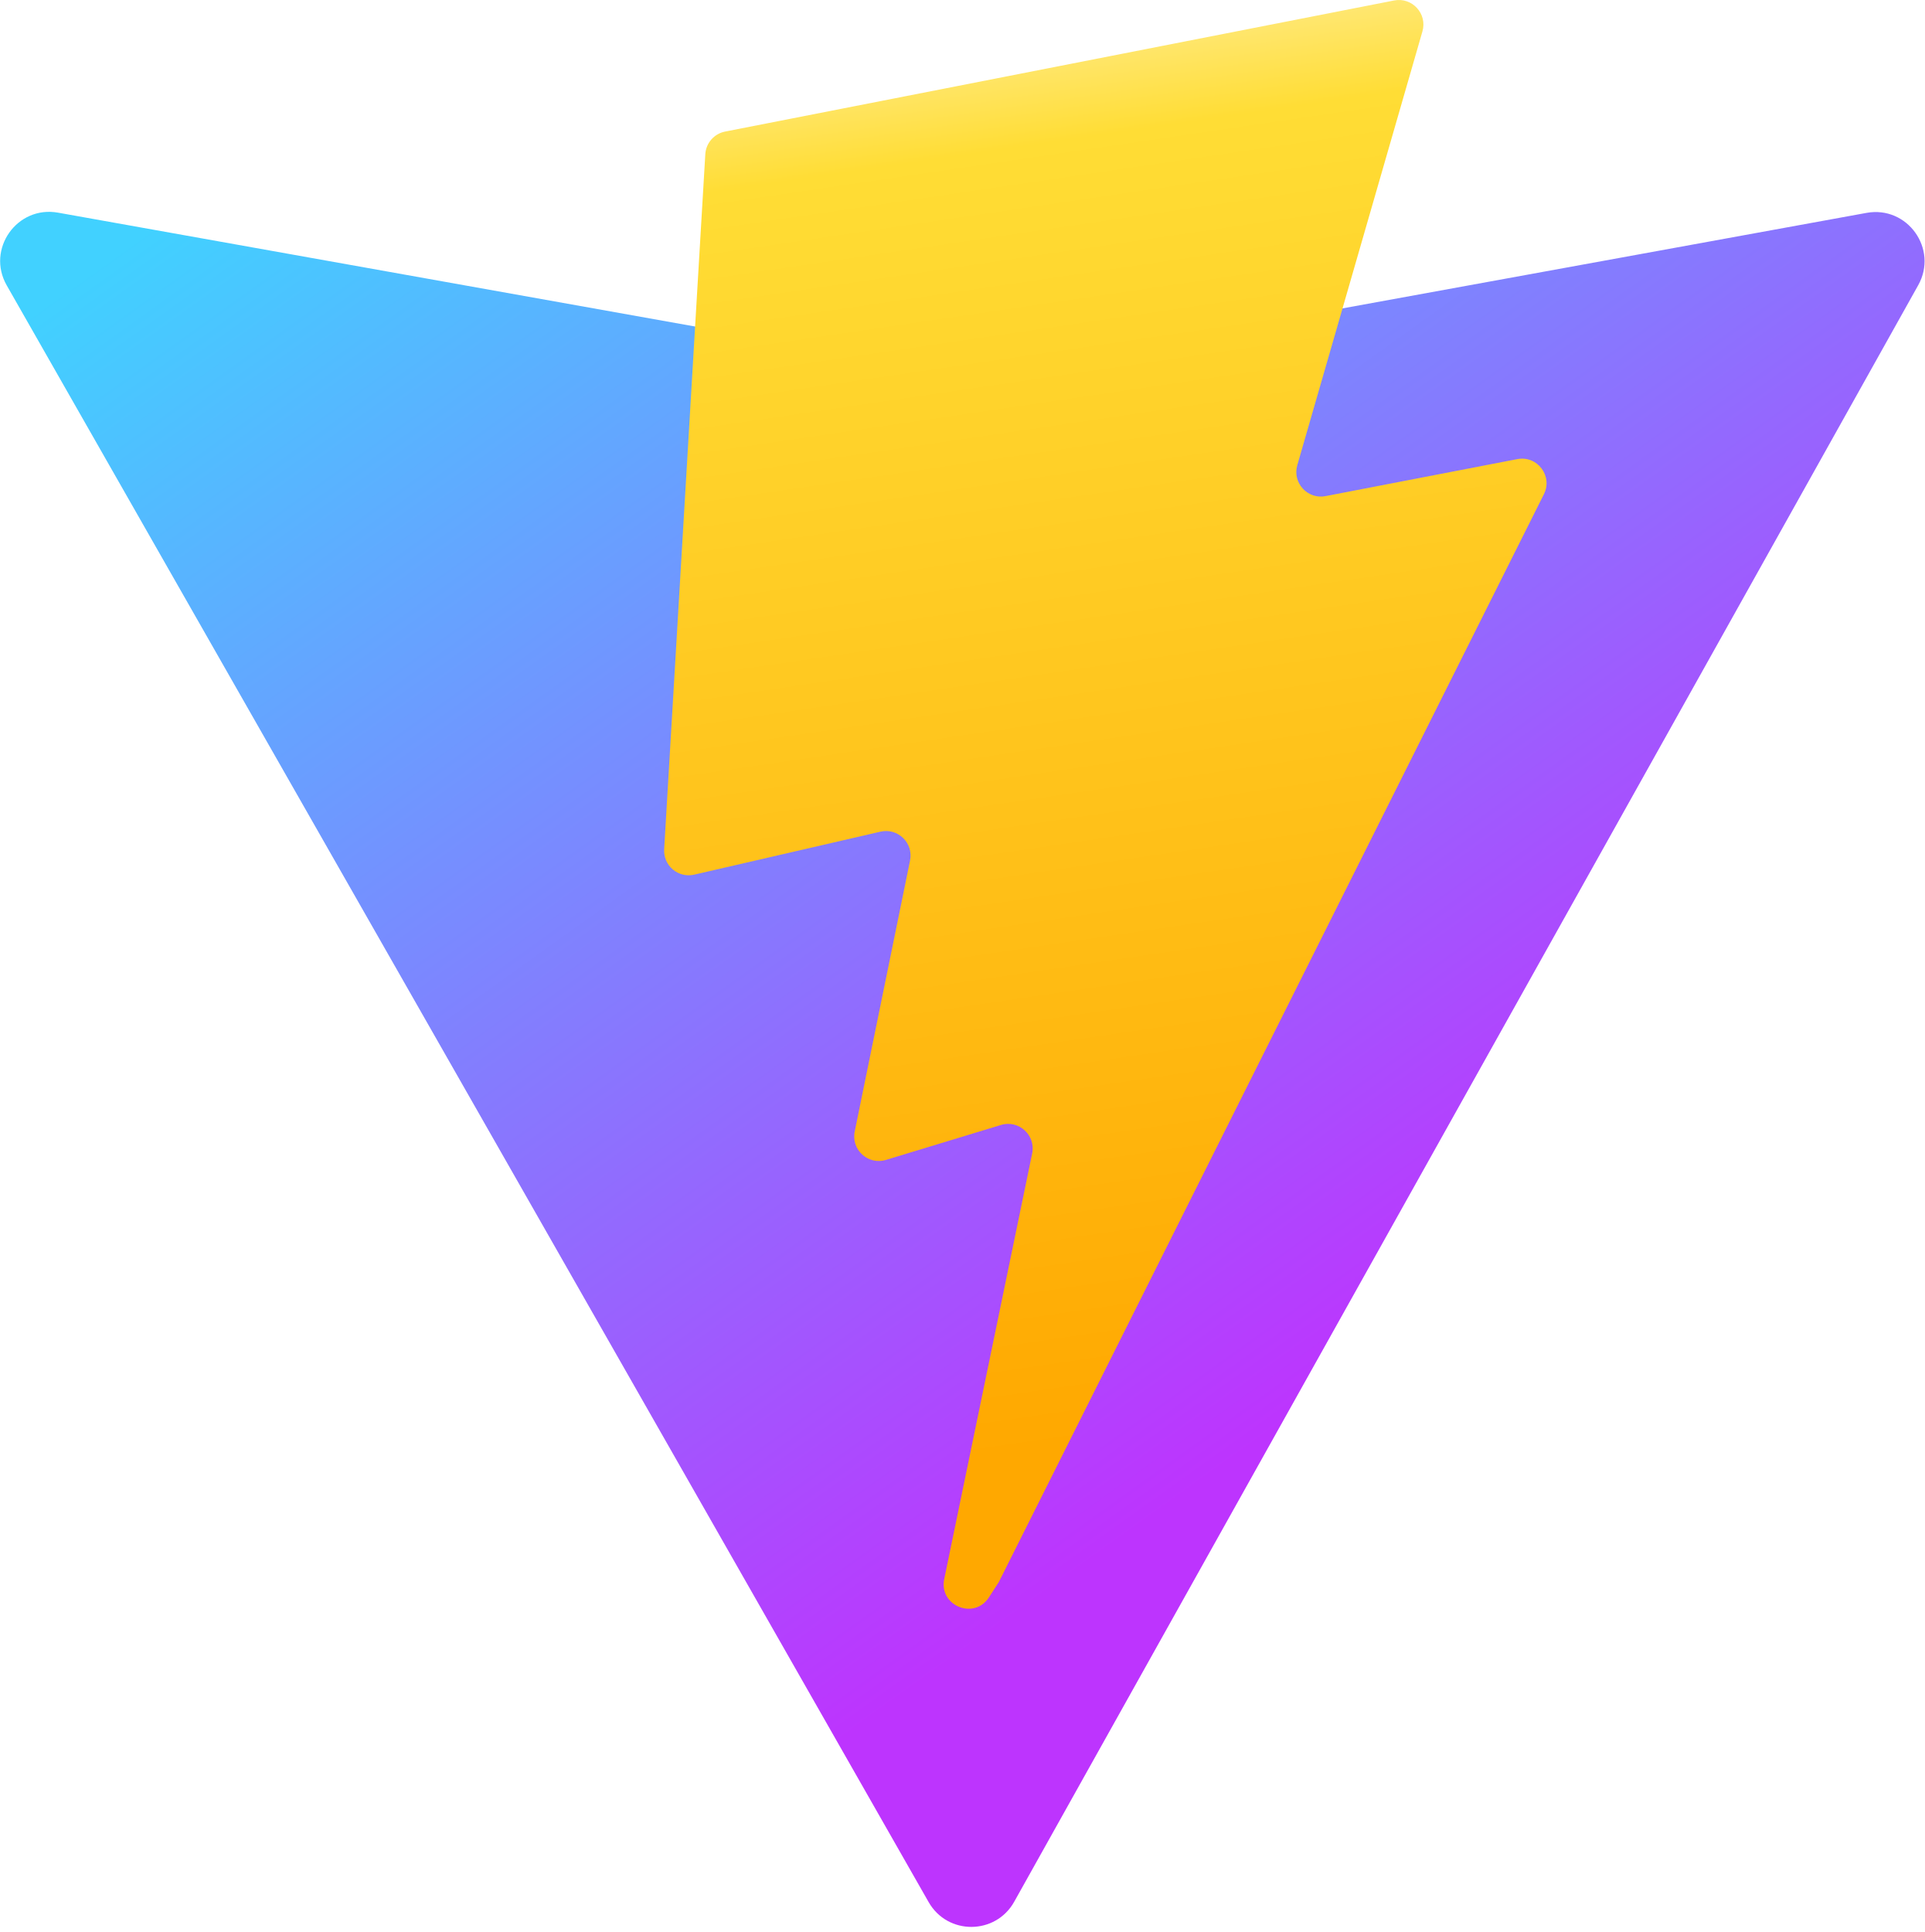
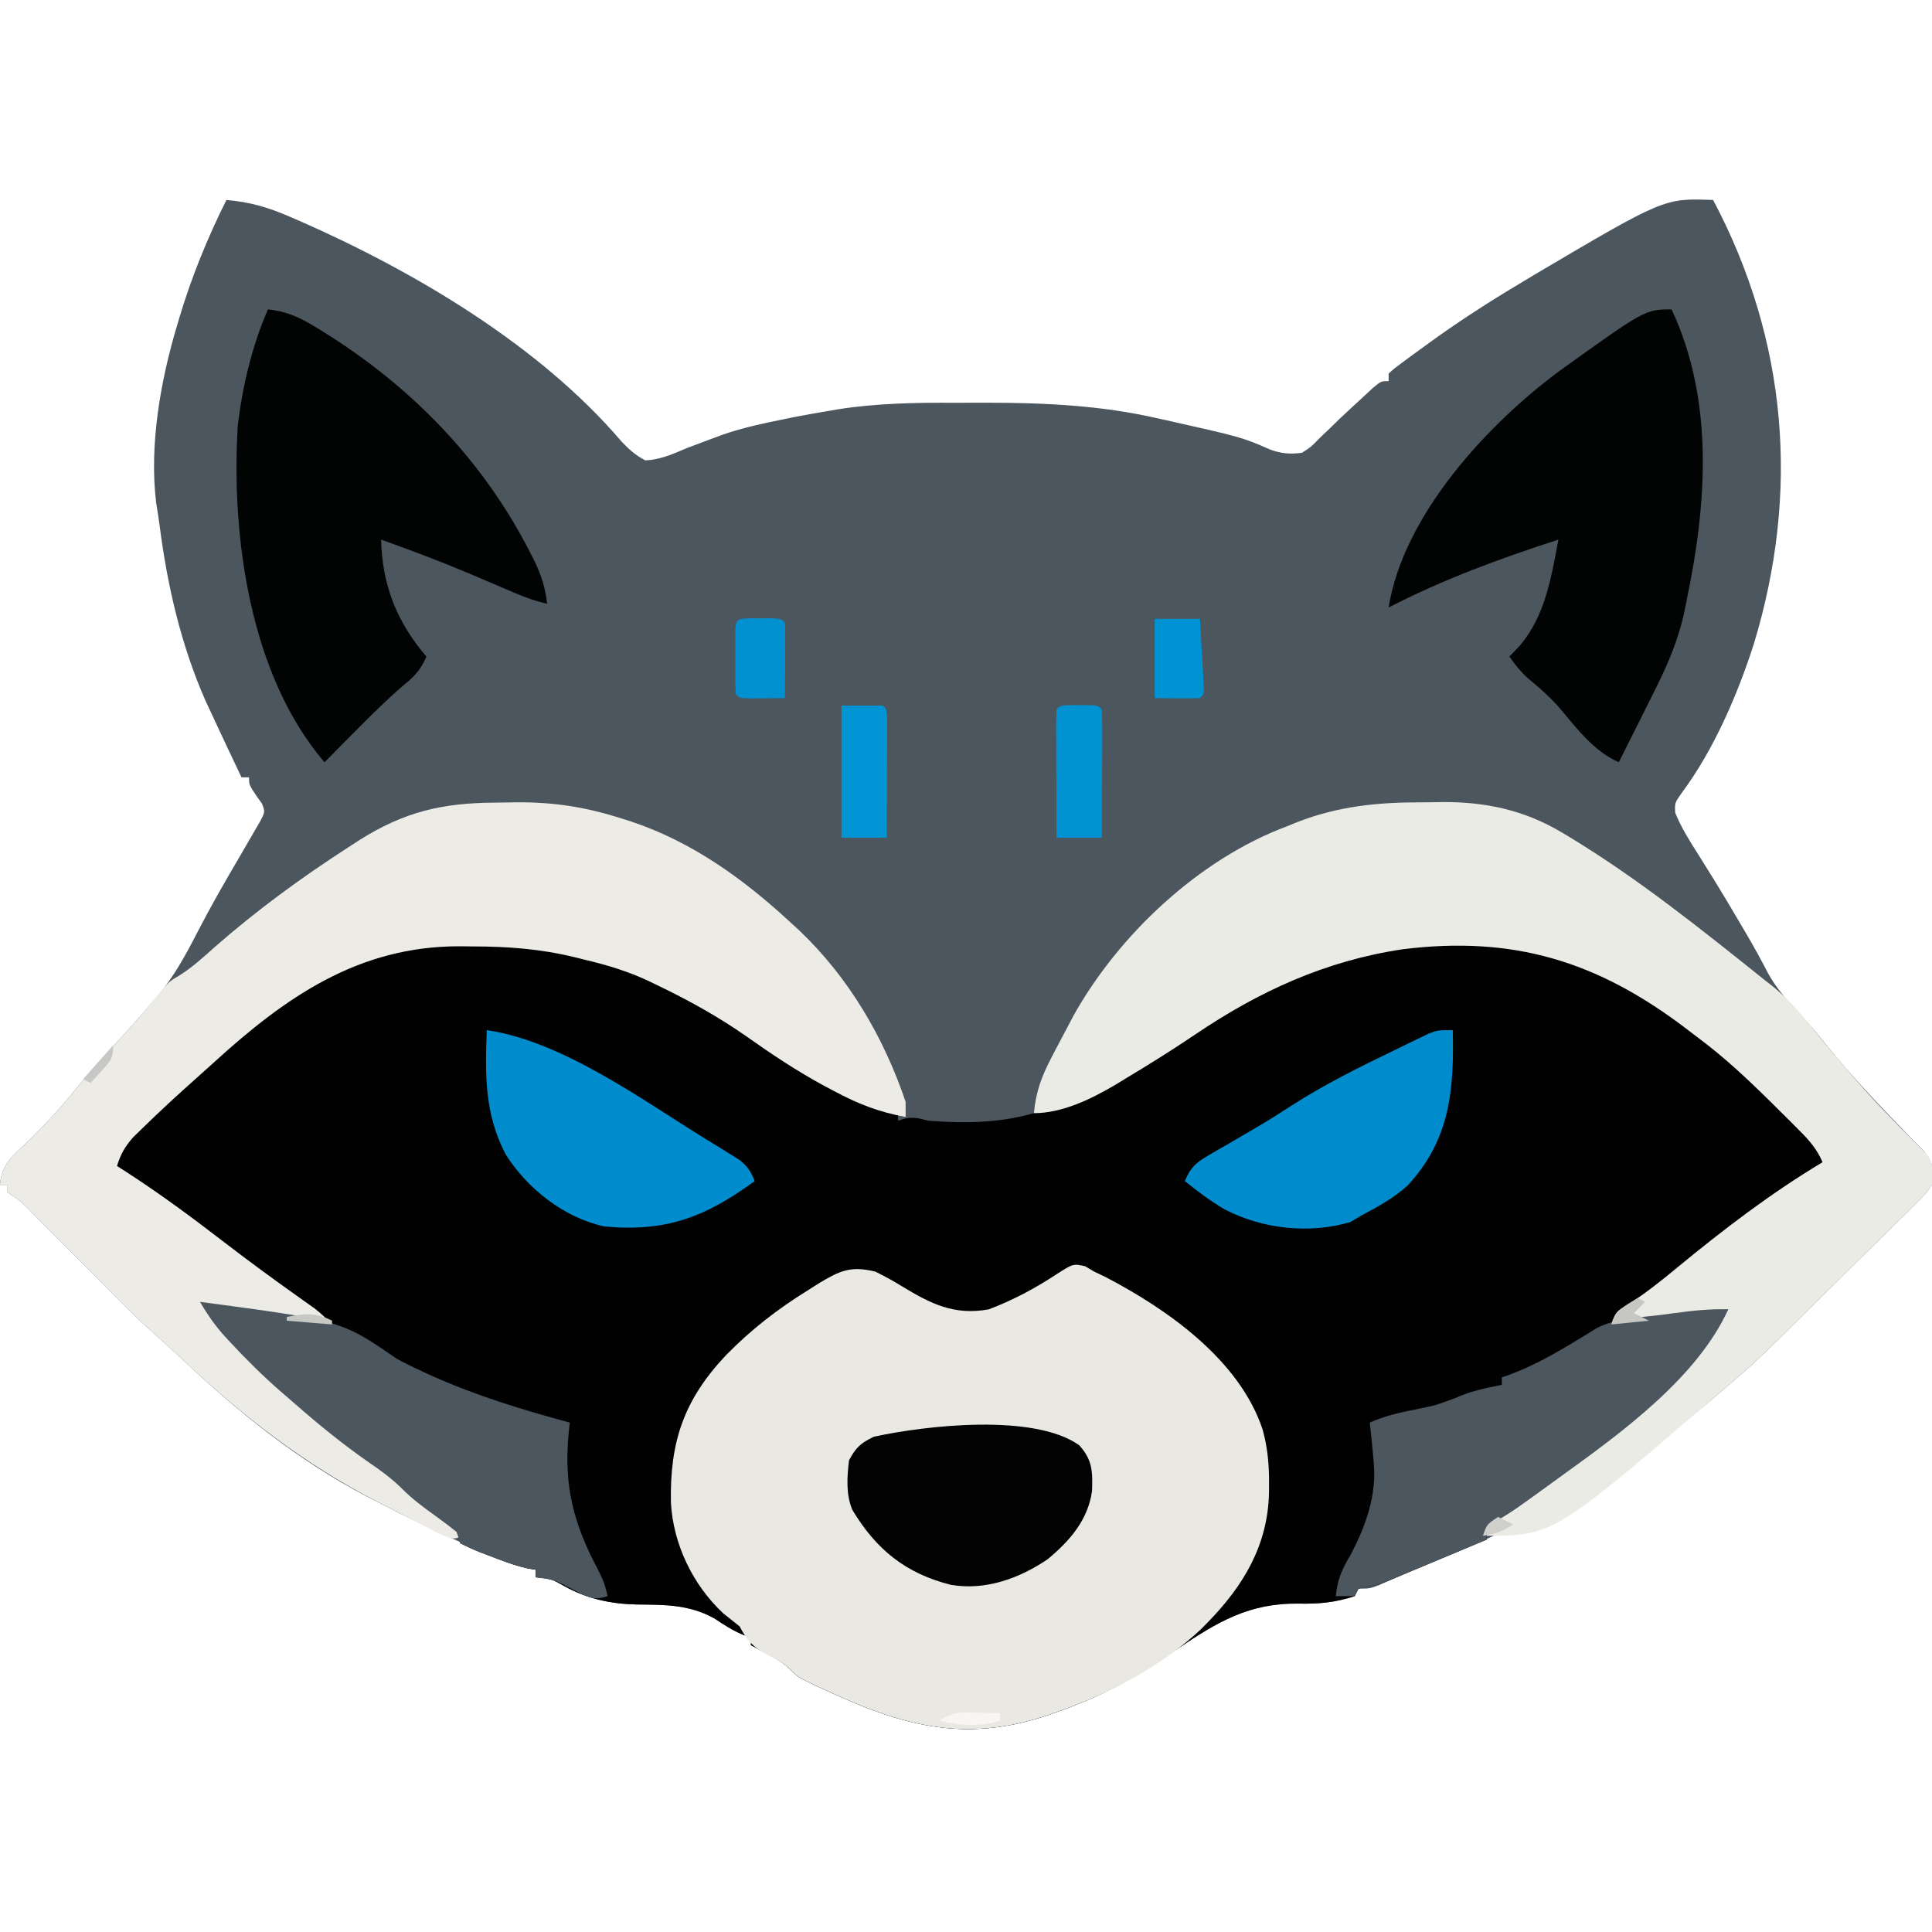
- <svg xmlns="http://www.w3.org/2000/svg" aria-hidden="true" role="img" class="iconify iconify--logos" width="31.88" height="32" preserveAspectRatio="xMidYMid meet" viewBox="0 0 256 257">
-   <defs>
-     <linearGradient id="IconifyId1813088fe1fbc01fb466" x1="-.828%" x2="57.636%" y1="7.652%" y2="78.411%">
-       <stop offset="0%" stop-color="#41D1FF" />
-       <stop offset="100%" stop-color="#BD34FE" />
-     </linearGradient>
-     <linearGradient id="IconifyId1813088fe1fbc01fb467" x1="43.376%" x2="50.316%" y1="2.242%" y2="89.03%">
-       <stop offset="0%" stop-color="#FFEA83" />
-       <stop offset="8.333%" stop-color="#FFDD35" />
-       <stop offset="100%" stop-color="#FFA800" />
-     </linearGradient>
-   </defs>
-   <path fill="url(#IconifyId1813088fe1fbc01fb466)" d="M255.153 37.938L134.897 252.976c-2.483 4.44-8.862 4.466-11.382.048L.875 37.958c-2.746-4.814 1.371-10.646 6.827-9.67l120.385 21.517a6.537 6.537 0 0 0 2.322-.004l117.867-21.483c5.438-.991 9.574 4.796 6.877 9.62Z" />
-   <path fill="url(#IconifyId1813088fe1fbc01fb467)" d="M185.432.063L96.44 17.501a3.268 3.268 0 0 0-2.634 3.014l-5.474 92.456a3.268 3.268 0 0 0 3.997 3.378l24.777-5.718c2.318-.535 4.413 1.507 3.936 3.838l-7.361 36.047c-.495 2.426 1.782 4.5 4.151 3.78l15.304-4.649c2.372-.72 4.652 1.36 4.15 3.788l-11.698 56.621c-.732 3.542 3.979 5.473 5.943 2.437l1.313-2.028l72.516-144.72c1.215-2.423-.88-5.186-3.54-4.672l-25.505 4.922c-2.396.462-4.435-1.77-3.759-4.114l16.646-57.705c.677-2.35-1.37-4.583-3.769-4.113Z" />
+ <svg xmlns="http://www.w3.org/2000/svg" version="1.1" width="512" height="512">
+   <path d="M0 0 C6.188 0.512 11.141 1.958 16.812 4.438 C18.041 4.967 18.041 4.967 19.294 5.506 C49.708 18.856 82.937 38.473 104.705 64 C106.708 66.116 108.416 67.636 111 69 C115.009 68.831 118.34 67.313 122 65.75 C124.13 64.939 126.264 64.14 128.402 63.352 C129.491 62.947 130.581 62.543 131.703 62.126 C136.902 60.35 142.18 59.198 147.562 58.125 C148.487 57.935 149.412 57.745 150.365 57.55 C153.237 56.987 156.113 56.482 159 56 C160.084 55.813 161.169 55.626 162.286 55.434 C172.501 53.858 182.569 53.693 192.887 53.739 C195.732 53.75 198.577 53.739 201.422 53.727 C216.557 53.714 231.756 54.429 246.562 57.812 C247.326 57.98 248.09 58.147 248.877 58.32 C269.102 62.863 269.102 62.863 276.633 66.148 C279.656 67.236 281.808 67.393 285 67 C287.489 65.418 287.489 65.418 289.688 63.125 C290.962 61.909 290.962 61.909 292.262 60.668 C293.165 59.788 294.069 58.907 295 58 C296.986 56.13 298.991 54.282 301 52.438 C301.908 51.591 302.815 50.744 303.75 49.871 C306 48 306 48 308 48 C308 47.34 308 46.68 308 46 C309.49 44.646 309.49 44.646 311.594 43.094 C312.369 42.52 313.144 41.946 313.943 41.354 C314.787 40.742 315.63 40.13 316.5 39.5 C317.792 38.557 317.792 38.557 319.11 37.595 C326.849 32.004 334.797 26.877 343 22 C344.111 21.327 345.222 20.654 346.367 19.961 C381.017 -0.503 381.017 -0.503 394 0 C413.714 37.227 417.028 77.553 404.734 117.812 C400.408 131.223 394.163 145.712 385.734 157.047 C383.815 159.769 383.815 159.769 383.941 162.359 C385.51 166.271 387.68 169.701 389.938 173.25 C390.94 174.857 391.941 176.465 392.941 178.074 C393.451 178.891 393.96 179.707 394.485 180.548 C396.837 184.354 399.111 188.204 401.375 192.062 C401.795 192.774 402.215 193.486 402.648 194.22 C404.72 197.748 406.691 201.297 408.562 204.938 C410.963 209.326 414.218 212.772 417.621 216.41 C419.969 218.966 422.145 221.602 424.312 224.312 C427.698 228.493 431.218 232.496 434.875 236.438 C435.375 236.979 435.875 237.52 436.391 238.078 C438.962 240.848 441.563 243.583 444.211 246.281 C444.722 246.812 445.232 247.342 445.758 247.889 C447.167 249.351 448.591 250.799 450.016 252.246 C452.43 255.597 452.499 256.948 452 261 C450.27 263.459 450.27 263.459 447.812 265.885 C446.897 266.802 445.982 267.72 445.039 268.666 C444.027 269.651 443.013 270.636 442 271.621 C440.964 272.648 439.93 273.677 438.896 274.706 C436.17 277.415 433.427 280.105 430.679 282.791 C428.458 284.969 426.249 287.16 424.041 289.352 C405.373 307.881 405.373 307.881 397 315 C396.324 315.582 395.647 316.165 394.951 316.765 C372.416 336.157 347.208 349.945 319.651 360.928 C314.889 362.854 310.203 364.95 305.512 367.039 C303 368 303 368 300 368 C299.67 368.66 299.34 369.32 299 370 C293.865 371.666 289.513 372.1 284.151 371.97 C271.006 371.795 262.639 376.821 252 384 C249.242 385.792 246.469 387.557 243.688 389.312 C243.031 389.728 242.375 390.143 241.699 390.571 C235.431 394.475 228.941 397.478 222 400 C221.258 400.274 220.516 400.547 219.752 400.829 C197.034 409.054 180.39 404.953 159 395 C158.162 394.616 157.324 394.232 156.461 393.836 C151.43 391.439 151.43 391.439 149.586 389.555 C147.67 387.677 145.673 386.578 143.312 385.312 C142.504 384.876 141.696 384.439 140.863 383.988 C140.248 383.662 139.634 383.336 139 383 C139 382.34 139 381.68 139 381 C138.27 380.733 137.541 380.466 136.789 380.191 C134.042 379.018 131.858 377.584 129.375 375.938 C122.646 372.161 116.164 372.278 108.648 372.203 C101.815 372.052 95.633 370.7 89.625 367.375 C86.042 365.378 86.042 365.378 82 365 C82 364.34 82 363.68 82 363 C80.902 362.808 80.902 362.808 79.782 362.612 C77.163 362.036 74.941 361.265 72.48 360.215 C71.206 359.672 71.206 359.672 69.906 359.118 C69.009 358.729 68.112 358.339 67.188 357.938 C66.257 357.536 65.326 357.134 64.368 356.719 C56.087 353.106 48.008 349.179 40 345 C39.042 344.511 38.084 344.023 37.098 343.52 C19.082 334.075 3.274 321.364 -11.451 307.452 C-14.775 304.336 -18.177 301.304 -21.562 298.254 C-25.713 294.416 -29.647 290.352 -33.632 286.343 C-36.02 283.941 -38.412 281.541 -40.803 279.142 C-42.066 277.874 -43.327 276.606 -44.588 275.336 C-46.414 273.498 -48.244 271.663 -50.074 269.828 C-50.921 268.974 -50.921 268.974 -51.785 268.102 C-54.619 265.191 -54.619 265.191 -58 263 C-58 262.34 -58 261.68 -58 261 C-58.66 261 -59.32 261 -60 261 C-59.69 255.755 -56.636 253.251 -53 249.875 C-48.003 245.069 -43.499 240.131 -39.184 234.691 C-36.058 230.838 -32.701 227.213 -29.348 223.559 C-26.167 220.092 -23.047 216.585 -20 213 C-19.45 212.375 -18.899 211.75 -18.332 211.105 C-13.898 205.798 -10.776 200.065 -7.631 193.948 C-4.211 187.307 -0.505 180.858 3.282 174.42 C4.534 172.287 5.769 170.145 7 168 C7.638 166.906 8.276 165.811 8.934 164.684 C10.263 162.133 10.263 162.133 9.418 159.953 C9.012 159.391 8.606 158.829 8.188 158.25 C6 155 6 155 6 153 C5.34 153 4.68 153 4 153 C1.301 147.348 -1.363 141.681 -4 136 C-4.473 134.989 -4.946 133.979 -5.434 132.938 C-12.012 118.098 -15.686 102.104 -17.73 86.054 C-17.986 84.109 -18.3 82.171 -18.617 80.234 C-20.49 64.895 -17.437 47.718 -13 33 C-12.783 32.269 -12.567 31.538 -12.343 30.784 C-9.114 20.073 -4.988 10.006 0 0 Z " fill="#4C565F" transform="translate(60,53)" />
+   <path d="M0 0 C1.08 0.244 2.16 0.487 3.273 0.738 C19.05 4.618 33.887 12.547 47 22 C58.366 30.108 71.188 38.898 85 42 C85 42.66 85 43.32 85 44 C85.578 43.814 86.155 43.629 86.75 43.438 C89.278 42.946 90.532 43.375 93 44 C103.577 44.806 113.972 44.628 124 41 C125.332 40.635 125.332 40.635 126.691 40.262 C139.209 36.668 150.702 29.624 161.125 21.938 C187.504 2.497 218.707 -6.452 251.494 -2.716 C283.677 2.599 309.2 30.908 331 53 C329.126 57.227 326.926 58.551 322.938 60.938 C312.763 67.211 303.483 74.652 294.125 82.066 C293.517 82.548 292.909 83.03 292.282 83.526 C291.112 84.453 289.943 85.38 288.775 86.308 C284.847 89.403 280.818 92.235 276.574 94.879 C274.84 95.928 274.84 95.928 274 98 C274.548 97.879 275.096 97.758 275.66 97.633 C285.279 95.6 295.144 93.788 305 94 C296.789 112.081 276.66 126.725 261 138 C260.336 138.483 259.672 138.965 258.988 139.462 C248.55 147.046 248.55 147.046 243.605 150.09 C242.746 150.72 241.886 151.351 241 152 C241 152.99 241 153.98 241 155 C236.964 156.697 232.925 158.387 228.885 160.072 C227.511 160.646 226.139 161.221 224.767 161.798 C222.791 162.629 220.812 163.453 218.832 164.277 C217.643 164.775 216.455 165.272 215.23 165.785 C212 167 212 167 209.135 167.545 C208.431 167.695 207.726 167.845 207 168 C206.67 168.66 206.34 169.32 206 170 C200.865 171.666 196.513 172.1 191.151 171.97 C178.006 171.795 169.639 176.821 159 184 C156.242 185.792 153.469 187.557 150.688 189.312 C150.031 189.728 149.375 190.143 148.699 190.571 C142.431 194.475 135.941 197.478 129 200 C128.258 200.274 127.516 200.547 126.752 200.829 C104.034 209.054 87.39 204.953 66 195 C65.162 194.616 64.324 194.232 63.461 193.836 C58.43 191.439 58.43 191.439 56.586 189.555 C54.67 187.677 52.673 186.578 50.312 185.312 C49.504 184.876 48.696 184.439 47.863 183.988 C47.248 183.662 46.634 183.336 46 183 C46 182.34 46 181.68 46 181 C45.27 180.733 44.541 180.466 43.789 180.191 C41.042 179.018 38.858 177.584 36.375 175.938 C29.646 172.161 23.164 172.278 15.648 172.203 C8.815 172.052 2.633 170.7 -3.375 167.375 C-6.958 165.378 -6.958 165.378 -11 165 C-11 164.34 -11 163.68 -11 163 C-11.665 162.894 -12.33 162.789 -13.016 162.68 C-16.735 161.833 -20.211 160.523 -23.75 159.125 C-24.434 158.868 -25.119 158.612 -25.824 158.348 C-27.587 157.653 -29.299 156.834 -31 156 C-31.33 155.01 -31.66 154.02 -32 153 C-33.863 151.474 -35.791 150.025 -37.75 148.625 C-40.882 146.38 -43.766 144.236 -46.484 141.5 C-49.264 138.738 -52.278 136.573 -55.5 134.375 C-62.176 129.711 -68.402 124.657 -74.524 119.292 C-75.892 118.095 -77.27 116.91 -78.648 115.727 C-83.338 111.629 -87.71 107.317 -91.938 102.75 C-92.399 102.254 -92.86 101.759 -93.334 101.248 C-95.977 98.338 -98.028 95.388 -100 92 C-99.112 92.151 -98.224 92.303 -97.31 92.459 C-94.008 93.021 -90.705 93.579 -87.402 94.136 C-85.974 94.378 -84.547 94.62 -83.119 94.864 C-81.064 95.214 -79.009 95.561 -76.953 95.906 C-75.717 96.116 -74.481 96.325 -73.208 96.541 C-69.88 97.094 -69.88 97.094 -66 97 C-66.946 96.368 -67.892 95.737 -68.867 95.086 C-76.454 89.971 -83.82 84.674 -91 79 C-98.521 73.06 -106.258 67.56 -114.212 62.218 C-117.179 60.197 -120.087 58.098 -123 56 C-121.649 51.969 -119.944 49.578 -116.93 46.602 C-116.115 45.792 -115.3 44.983 -114.461 44.148 C-113.608 43.316 -112.754 42.483 -111.875 41.625 C-111.045 40.8 -110.215 39.975 -109.359 39.125 C-104.395 34.223 -99.303 29.531 -94 25 C-93.05 24.169 -92.1 23.337 -91.121 22.48 C-79.757 12.771 -68.363 4.639 -54 0 C-53.032 -0.351 -52.064 -0.701 -51.066 -1.062 C-35.486 -5.826 -15.542 -4.247 0 0 Z " fill="#010101" transform="translate(153,253)" />
+   <path d="M0 0 C0.804 0.474 1.609 0.949 2.438 1.438 C3.386 1.891 4.335 2.345 5.312 2.812 C21.876 11.425 40.935 24.858 47.051 43.286 C48.395 48.146 48.79 52.785 48.75 57.812 C48.744 58.556 48.739 59.3 48.733 60.067 C48.428 73.922 41.998 84.671 32.438 94.438 C31.616 95.279 31.616 95.279 30.777 96.137 C20.614 105.72 7.463 112.704 -5.562 117.438 C-6.675 117.848 -6.675 117.848 -7.811 118.267 C-30.529 126.492 -47.172 122.39 -68.562 112.438 C-69.819 111.861 -69.819 111.861 -71.102 111.273 C-76.137 108.875 -76.137 108.875 -77.988 106.973 C-79.853 105.154 -81.734 104.219 -84.062 103.062 C-87.93 100.983 -89.503 99.361 -91.562 95.438 C-93.002 94.292 -94.442 93.147 -95.883 92.004 C-103.991 84.442 -109.186 73.577 -109.766 62.582 C-110.06 46.52 -106.357 35.411 -95.087 23.492 C-88.511 16.797 -81.534 11.385 -73.562 6.438 C-72.567 5.805 -71.572 5.172 -70.547 4.52 C-64.967 1.188 -62.116 -0.18 -55.562 1.438 C-53.07 2.679 -50.788 3.916 -48.438 5.375 C-40.753 10.034 -34.694 13.055 -25.562 11.438 C-19.344 9.119 -13.238 5.858 -7.697 2.209 C-3.178 -0.698 -3.178 -0.698 0 0 Z " fill="#EAE8E3" transform="translate(287.5625,335.5625)" />
+   <path d="M0 0 C1.415 -0.011 2.831 -0.032 4.246 -0.062 C14.787 -0.283 23.715 1.043 33.775 4.295 C34.541 4.536 35.307 4.777 36.096 5.025 C51.984 10.326 65.566 20.04 77.775 31.295 C78.743 32.181 79.711 33.066 80.708 33.979 C93.77 46.461 103.006 62.218 108.775 79.295 C108.775 80.615 108.775 81.935 108.775 83.295 C101.77 82.034 96.155 79.84 89.9 76.483 C88.991 76.002 88.082 75.521 87.145 75.026 C79.978 71.147 73.328 66.714 66.682 62.013 C59.094 56.691 51.127 52.297 42.775 48.295 C42.07 47.953 41.366 47.61 40.64 47.257 C35.106 44.669 29.585 43.012 23.65 41.608 C22.795 41.396 21.941 41.184 21.06 40.965 C11.946 38.746 3.329 38.113 -6.038 38.108 C-7.725 38.089 -7.725 38.089 -9.446 38.071 C-36.265 38.024 -55.612 51.571 -74.729 69.018 C-76.372 70.517 -78.025 72.004 -79.69 73.479 C-84.301 77.566 -88.816 81.742 -93.225 86.045 C-94.133 86.927 -95.04 87.809 -95.975 88.717 C-98.158 91.218 -99.232 93.156 -100.225 96.295 C-99.386 96.831 -98.547 97.368 -97.682 97.92 C-88.892 103.62 -80.534 109.774 -72.239 116.169 C-65.532 121.331 -58.727 126.33 -51.822 131.222 C-51.127 131.717 -50.433 132.211 -49.717 132.721 C-49.113 133.148 -48.508 133.575 -47.885 134.015 C-46.184 135.327 -44.709 136.745 -43.225 138.295 C-54.732 137.81 -65.942 135.462 -77.225 133.295 C-62.373 150.92 -45.955 165.215 -27.225 178.608 C-23.538 181.264 -20.4 184.037 -17.225 187.295 C-14.272 189.69 -11.258 192.002 -8.225 194.295 C-11.225 195.295 -11.225 195.295 -14.491 193.924 C-15.824 193.246 -17.152 192.556 -18.475 191.858 C-19.185 191.491 -19.895 191.124 -20.627 190.746 C-22.107 189.979 -23.584 189.207 -25.059 188.431 C-27.061 187.381 -29.072 186.353 -31.088 185.33 C-50.297 175.485 -67.031 162.527 -82.676 147.747 C-86 144.631 -89.402 141.599 -92.788 138.549 C-96.939 134.711 -100.872 130.647 -104.857 126.638 C-107.245 124.236 -109.637 121.836 -112.028 119.437 C-113.291 118.17 -114.552 116.901 -115.813 115.632 C-117.64 113.793 -119.469 111.958 -121.299 110.123 C-122.146 109.269 -122.146 109.269 -123.01 108.397 C-125.844 105.486 -125.844 105.486 -129.225 103.295 C-129.225 102.635 -129.225 101.975 -129.225 101.295 C-129.885 101.295 -130.545 101.295 -131.225 101.295 C-130.915 96.05 -127.861 93.546 -124.225 90.17 C-119.228 85.364 -114.724 80.426 -110.409 74.987 C-107.286 71.137 -103.933 67.515 -100.581 63.865 C-96.445 59.353 -92.399 54.782 -88.6 49.983 C-86.225 47.295 -86.225 47.295 -84.002 45.998 C-80.441 43.814 -77.517 41.139 -74.413 38.358 C-63.197 28.515 -51.388 19.885 -38.85 11.795 C-37.947 11.207 -37.044 10.62 -36.114 10.014 C-24.127 2.414 -14.058 0.078 0 0 Z " fill="#ECEBE6" transform="translate(131.2251,212.7048)" />
+   <path d="M0 0 C2.006 -0.004 4.009 -0.041 6.015 -0.079 C17.446 -0.112 27.581 2.066 37.452 7.933 C38.019 8.269 38.585 8.605 39.168 8.951 C57.741 20.162 74.737 33.837 91.64 47.371 C92.202 47.805 92.764 48.239 93.343 48.687 C97.909 52.365 101.424 56.632 105.077 61.199 C107.898 64.717 110.818 68.145 113.765 71.558 C114.301 72.182 114.838 72.807 115.391 73.45 C118.436 76.957 121.561 80.353 124.808 83.675 C125.498 84.387 126.188 85.098 126.899 85.831 C128.242 87.206 129.597 88.568 130.966 89.916 C131.577 90.542 132.187 91.167 132.815 91.812 C133.361 92.355 133.907 92.899 134.469 93.459 C136.179 96.251 135.979 98.14 135.64 101.371 C133.909 103.829 133.909 103.829 131.452 106.255 C130.079 107.632 130.079 107.632 128.679 109.037 C127.666 110.022 126.653 111.007 125.64 111.992 C124.604 113.019 123.569 114.047 122.536 115.077 C119.81 117.786 117.066 120.475 114.319 123.162 C112.097 125.34 109.889 127.531 107.681 129.722 C89.012 148.252 89.012 148.252 80.64 155.371 C79.963 155.953 79.287 156.535 78.59 157.136 C35.321 194.371 35.321 194.371 16.64 194.371 C17.785 190.935 18.4 190.589 21.331 188.691 C22.103 188.181 22.876 187.67 23.672 187.145 C24.507 186.6 25.342 186.056 26.202 185.496 C35.485 179.304 44.128 172.574 52.64 165.371 C53.426 164.716 54.212 164.061 55.022 163.386 C65.263 154.68 73.663 145.121 81.64 134.371 C66.295 136.351 66.295 136.351 50.64 138.371 C51.791 134.917 52.219 134.773 55.202 132.996 C59.754 130.085 63.862 126.811 68.015 123.371 C80.28 113.268 92.984 103.533 106.64 95.371 C105.141 91.877 103.13 89.604 100.456 86.921 C99.616 86.078 98.777 85.234 97.912 84.365 C97.018 83.48 96.123 82.595 95.202 81.683 C93.833 80.324 93.833 80.324 92.436 78.937 C86.422 73.016 80.419 67.411 73.64 62.371 C72.449 61.463 71.259 60.556 70.069 59.648 C46.832 42.093 24.645 35.278 -4.653 38.937 C-25.077 41.987 -42.653 50.05 -59.659 61.546 C-65.78 65.682 -72.02 69.577 -78.36 73.371 C-79.542 74.096 -79.542 74.096 -80.747 74.835 C-87.138 78.61 -94.835 82.371 -102.36 82.371 C-101.854 76.714 -100.305 72.56 -97.673 67.558 C-97.125 66.499 -97.125 66.499 -96.566 65.419 C-95.51 63.396 -94.437 61.383 -93.36 59.371 C-92.896 58.48 -92.432 57.589 -91.954 56.671 C-79.946 35.109 -58.606 15.061 -35.36 6.371 C-34.461 6.006 -33.561 5.641 -32.634 5.265 C-21.892 1.074 -11.497 -0.003 0 0 Z " fill="#EBEBE6" transform="translate(376.3604,212.6294)" />
+   <path d="M0 0 C11.322 24.262 9.317 51.542 4 77 C3.625 78.849 3.625 78.849 3.242 80.734 C1.691 87.616 -0.862 93.7 -4 100 C-4.322 100.651 -4.645 101.303 -4.977 101.974 C-7.296 106.661 -9.643 111.333 -12 116 C-12.668 117.333 -13.335 118.666 -14 120 C-20.274 117.253 -24.705 111.625 -29 106.438 C-31.755 103.131 -34.855 100.414 -38.168 97.676 C-40.072 95.934 -41.518 94.106 -43 92 C-42.093 91.051 -41.185 90.103 -40.25 89.125 C-33.465 81.127 -31.912 71.052 -30 61 C-45.57 66.048 -60.425 71.48 -75 79 C-71.135 54.595 -48.849 30.398 -29.562 16.188 C-7.013 0 -7.013 0 0 0 Z " fill="#020303" transform="translate(443,82)" />
+   <path d="M0 0 C5.086 0.505 8.791 2.28 13.062 4.938 C13.715 5.338 14.368 5.738 15.04 6.151 C38.22 20.641 57.155 40.134 69.562 64.562 C70.064 65.544 70.064 65.544 70.576 66.545 C72.438 70.35 73.527 73.791 74 78 C71.123 77.349 68.515 76.453 65.805 75.293 C65.011 74.956 64.218 74.618 63.4 74.271 C62.567 73.913 61.734 73.556 60.875 73.188 C59.154 72.456 57.433 71.726 55.711 70.996 C54.481 70.474 54.481 70.474 53.226 69.941 C45.574 66.706 37.822 63.796 30 61 C30.26 73.03 34.182 82.866 42 92 C40.621 95.193 39.118 96.996 36.438 99.191 C31.704 103.199 27.359 107.53 23 111.938 C22.225 112.717 21.451 113.496 20.652 114.299 C18.766 116.197 16.882 118.097 15 120 C-4.775 96.973 -9.751 60.11 -8 31 C-6.775 20.367 -4.244 9.842 0 0 Z " fill="#020303" transform="translate(71,82)" />
+   <path d="M0 0 C-8.211 18.081 -28.34 32.725 -44 44 C-44.664 44.483 -45.328 44.965 -46.012 45.462 C-56.45 53.046 -56.45 53.046 -61.395 56.09 C-62.254 56.72 -63.114 57.351 -64 58 C-64 58.99 -64 59.98 -64 61 C-68.036 62.697 -72.075 64.387 -76.115 66.072 C-77.489 66.646 -78.861 67.221 -80.233 67.798 C-82.209 68.629 -84.188 69.453 -86.168 70.277 C-87.357 70.775 -88.545 71.272 -89.77 71.785 C-93 73 -93 73 -95.865 73.545 C-96.569 73.695 -97.274 73.845 -98 74 C-98.495 74.99 -98.495 74.99 -99 76 C-100.65 76 -102.3 76 -104 76 C-103.58 71.699 -102.403 68.907 -100.188 65.242 C-95.995 57.326 -93 48.987 -94 40 C-94.08 39.086 -94.16 38.172 -94.242 37.23 C-94.465 34.816 -94.718 32.408 -95 30 C-91.094 28.283 -87.308 27.373 -83.125 26.562 C-77.519 25.43 -77.519 25.43 -72.188 23.438 C-68.219 21.648 -64.258 20.821 -60 20 C-60 19.34 -60 18.68 -60 18 C-59.475 17.827 -58.951 17.655 -58.41 17.477 C-51.399 14.933 -45.224 11.327 -38.891 7.442 C-38.187 7.014 -37.483 6.586 -36.758 6.145 C-35.816 5.562 -35.816 5.562 -34.856 4.968 C-29.671 2.263 -23.335 2.18 -17.625 1.438 C-16.596 1.299 -15.568 1.16 -14.508 1.018 C-9.643 0.381 -4.919 -0.194 0 0 Z " fill="#4C565E" transform="translate(458,347)" />
+   <path d="M0 0 C37.6 5.028 37.6 5.028 52 15 C54.431 16.339 56.916 17.529 59.438 18.688 C60.354 19.11 60.354 19.11 61.288 19.54 C73.107 24.845 85.511 28.635 98 32 C97.893 33.016 97.786 34.032 97.676 35.078 C96.4 48.836 99.001 58.838 105.477 70.969 C106.697 73.398 107.52 75.352 108 78 C103.849 79.384 102.358 77.978 98.5 76.062 C93.953 73.68 93.953 73.68 89 73 C89 72.34 89 71.68 89 71 C88.335 70.894 87.67 70.789 86.984 70.68 C83.265 69.833 79.789 68.523 76.25 67.125 C75.566 66.868 74.881 66.612 74.176 66.348 C72.413 65.653 70.701 64.834 69 64 C68.67 63.01 68.34 62.02 68 61 C66.137 59.474 64.209 58.025 62.25 56.625 C59.118 54.38 56.234 52.236 53.516 49.5 C50.736 46.738 47.722 44.573 44.5 42.375 C37.824 37.711 31.598 32.657 25.476 27.292 C24.108 26.095 22.73 24.91 21.352 23.727 C16.662 19.629 12.29 15.317 8.062 10.75 C7.601 10.254 7.14 9.759 6.666 9.248 C4.023 6.338 1.972 3.388 0 0 Z " fill="#4C565F" transform="translate(53,345)" />
+   <path d="M0 0 C3.547 3.907 3.572 7.01 3.402 12.125 C2.322 19.846 -2.503 25.341 -8.348 30.203 C-15.922 35.334 -24.834 38.552 -34 37 C-46.024 33.977 -53.832 27.619 -60.141 17.098 C-61.853 12.917 -61.525 8.422 -61 4 C-59.181 0.572 -57.89 -0.566 -54.438 -2.25 C-40.725 -5.242 -12.005 -8.53 0 0 Z " fill="#030303" transform="translate(286,383)" />
+   <path d="M0 0 C20.137 2.944 41.326 18.584 58.25 29 C59.292 29.635 60.335 30.27 61.409 30.924 C62.372 31.527 63.336 32.129 64.328 32.75 C65.183 33.281 66.038 33.812 66.919 34.359 C69.118 36.093 69.984 37.421 71 40 C57.821 49.614 47.397 53.571 31 52 C20.386 49.572 10.877 42.146 5.027 32.965 C-0.621 22.162 -0.447 11.872 0 0 Z " fill="#008CCD" transform="translate(129,273)" />
+   <path d="M0 0 C0.349 15.78 -0.657 28.973 -11.98 41.184 C-15.616 44.454 -19.69 46.736 -24 49 C-25.052 49.619 -26.104 50.237 -27.188 50.875 C-38.054 54.082 -50.55 52.682 -60.488 47.477 C-64.228 45.278 -67.637 42.733 -71 40 C-69.579 36.486 -68.075 35.112 -64.816 33.23 C-63.977 32.738 -63.137 32.245 -62.271 31.737 C-61.377 31.226 -60.483 30.714 -59.562 30.188 C-57.731 29.117 -55.9 28.045 -54.07 26.973 C-53.19 26.46 -52.31 25.947 -51.403 25.418 C-48.534 23.725 -45.729 21.944 -42.938 20.125 C-34.045 14.395 -24.587 9.704 -15.062 5.125 C-14.049 4.627 -13.035 4.13 -11.99 3.617 C-10.527 2.913 -10.527 2.913 -9.035 2.195 C-8.163 1.773 -7.29 1.35 -6.391 0.915 C-4 0 -4 0 0 0 Z " fill="#008CCC" transform="translate(385,273)" />
+   <path d="M0 0 C3.63 0 7.26 0 11 0 C12 1 12 1 12.114 4.235 C12.113 5.668 12.108 7.102 12.098 8.535 C12.096 9.288 12.095 10.042 12.093 10.818 C12.088 13.233 12.075 15.648 12.062 18.062 C12.057 19.696 12.053 21.329 12.049 22.963 C12.038 26.975 12.021 30.988 12 35 C8.04 35 4.08 35 0 35 C0 23.45 0 11.9 0 0 Z " fill="#0094D5" transform="translate(223,187)" />
+   <path d="M0 0 C0.907 0.003 1.815 0.005 2.75 0.008 C4.111 0.004 4.111 0.004 5.5 0 C7.75 0.133 7.75 0.133 8.75 1.133 C8.838 3.654 8.865 6.147 8.848 8.668 C8.846 9.421 8.845 10.174 8.843 10.951 C8.838 13.366 8.825 15.78 8.812 18.195 C8.807 19.829 8.803 21.462 8.799 23.096 C8.788 27.108 8.771 31.12 8.75 35.133 C4.79 35.133 0.83 35.133 -3.25 35.133 C-3.275 30.309 -3.293 25.485 -3.305 20.661 C-3.31 19.019 -3.317 17.377 -3.325 15.735 C-3.338 13.379 -3.343 11.024 -3.348 8.668 C-3.353 7.929 -3.358 7.191 -3.363 6.43 C-3.363 4.664 -3.312 2.898 -3.25 1.133 C-2.25 0.133 -2.25 0.133 0 0 Z " fill="#0192D2" transform="translate(283.25,186.8672)" />
+   <path d="M0 0 C1.5 0.004 1.5 0.004 3.031 0.008 C4.032 0.005 5.032 0.003 6.062 0 C8.531 0.133 8.531 0.133 9.531 1.133 C9.618 2.622 9.638 4.114 9.629 5.605 C9.626 6.505 9.622 7.404 9.619 8.33 C9.611 9.276 9.602 10.221 9.594 11.195 C9.589 12.145 9.585 13.094 9.58 14.072 C9.568 16.426 9.552 18.779 9.531 21.133 C7.552 21.16 5.573 21.179 3.594 21.195 C2.492 21.207 1.389 21.219 0.254 21.23 C-2.469 21.133 -2.469 21.133 -3.469 20.133 C-3.567 18.729 -3.6 17.321 -3.602 15.914 C-3.603 15.065 -3.604 14.215 -3.605 13.34 C-3.602 12.447 -3.598 11.553 -3.594 10.633 C-3.598 9.739 -3.601 8.846 -3.605 7.926 C-3.604 7.076 -3.603 6.227 -3.602 5.352 C-3.6 4.567 -3.599 3.783 -3.598 2.975 C-3.396 0.092 -2.894 0.156 0 0 Z " fill="#0291D0" transform="translate(198.4688,163.8672)" />
+   <path d="M0 0 C3.96 0 7.92 0 12 0 C12.194 3.312 12.38 6.625 12.562 9.938 C12.619 10.883 12.675 11.829 12.732 12.803 C12.781 13.702 12.829 14.601 12.879 15.527 C12.926 16.36 12.973 17.193 13.022 18.051 C13 20 13 20 12 21 C7.998 21.144 4.006 21.042 0 21 C0 14.07 0 7.14 0 0 Z " fill="#0093D4" transform="translate(306,164)" />
+   <path d="M0 0 C1.179 0.018 2.359 0.036 3.574 0.055 C4.93 0.089 4.93 0.089 6.312 0.125 C6.312 0.785 6.312 1.445 6.312 2.125 C1.029 3.816 -4.358 3.417 -9.688 2.125 C-6.056 -0.296 -4.304 -0.085 0 0 Z " fill="#F7F6F2" transform="translate(258.6875,453.875)" />
+   <path d="M0 0 C0.66 0.33 1.32 0.66 2 1 C0.515 2.485 0.515 2.485 -1 4 C0.32 4.66 1.64 5.32 3 6 C-0.3 6.33 -3.6 6.66 -7 7 C-5.667 3 -3.504 2.162 0 0 Z " fill="#C6C6C3" transform="translate(434,344)" />
+   <path d="M0 0 C0 3.589 -0.664 4.109 -3 6.688 C-3.557 7.31 -4.114 7.933 -4.688 8.574 C-5.121 9.045 -5.554 9.515 -6 10 C-6.66 9.67 -7.32 9.34 -8 9 C-5.36 6.03 -2.72 3.06 0 0 Z " fill="#C7C8C6" transform="translate(30,277)" />
+   <path d="M0 0 C1.32 0.66 2.64 1.32 4 2 C1.082 3.945 -0.625 4.453 -4 5 C-3 2 -3 2 0 0 Z " fill="#CFCFCC" transform="translate(397,402)" />
+   <path d="M0 0 C0 0.33 0 0.66 0 1 C-3.96 0.67 -7.92 0.34 -12 0 C-12 -0.33 -12 -0.66 -12 -1 C-7.284 -1.925 -4.327 -2.229 0 0 Z " fill="#C7C7C4" transform="translate(88,350)" />
</svg>
